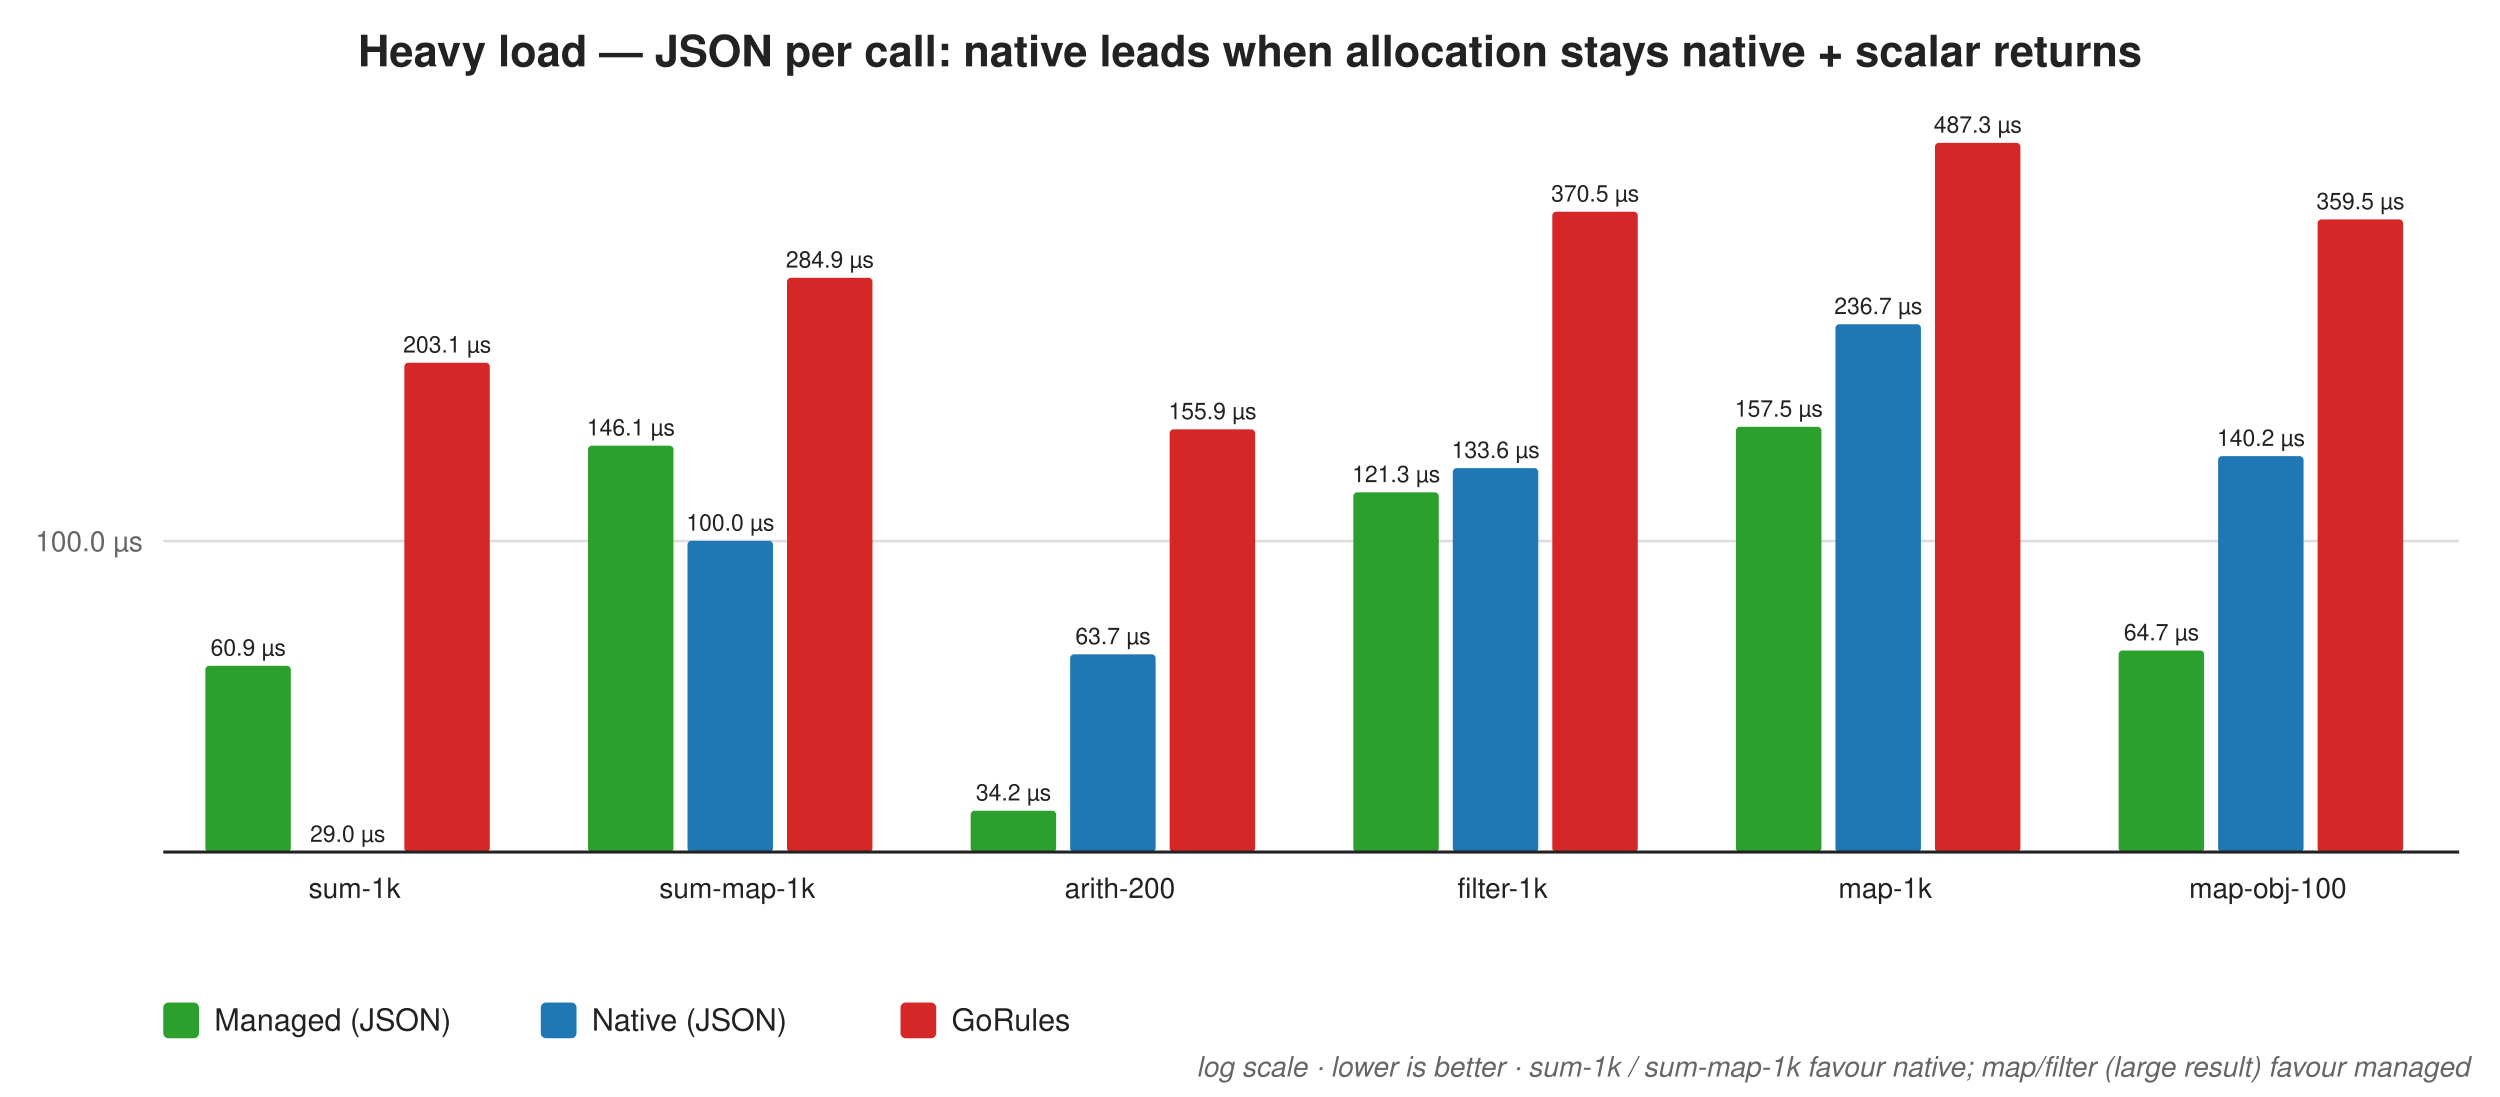
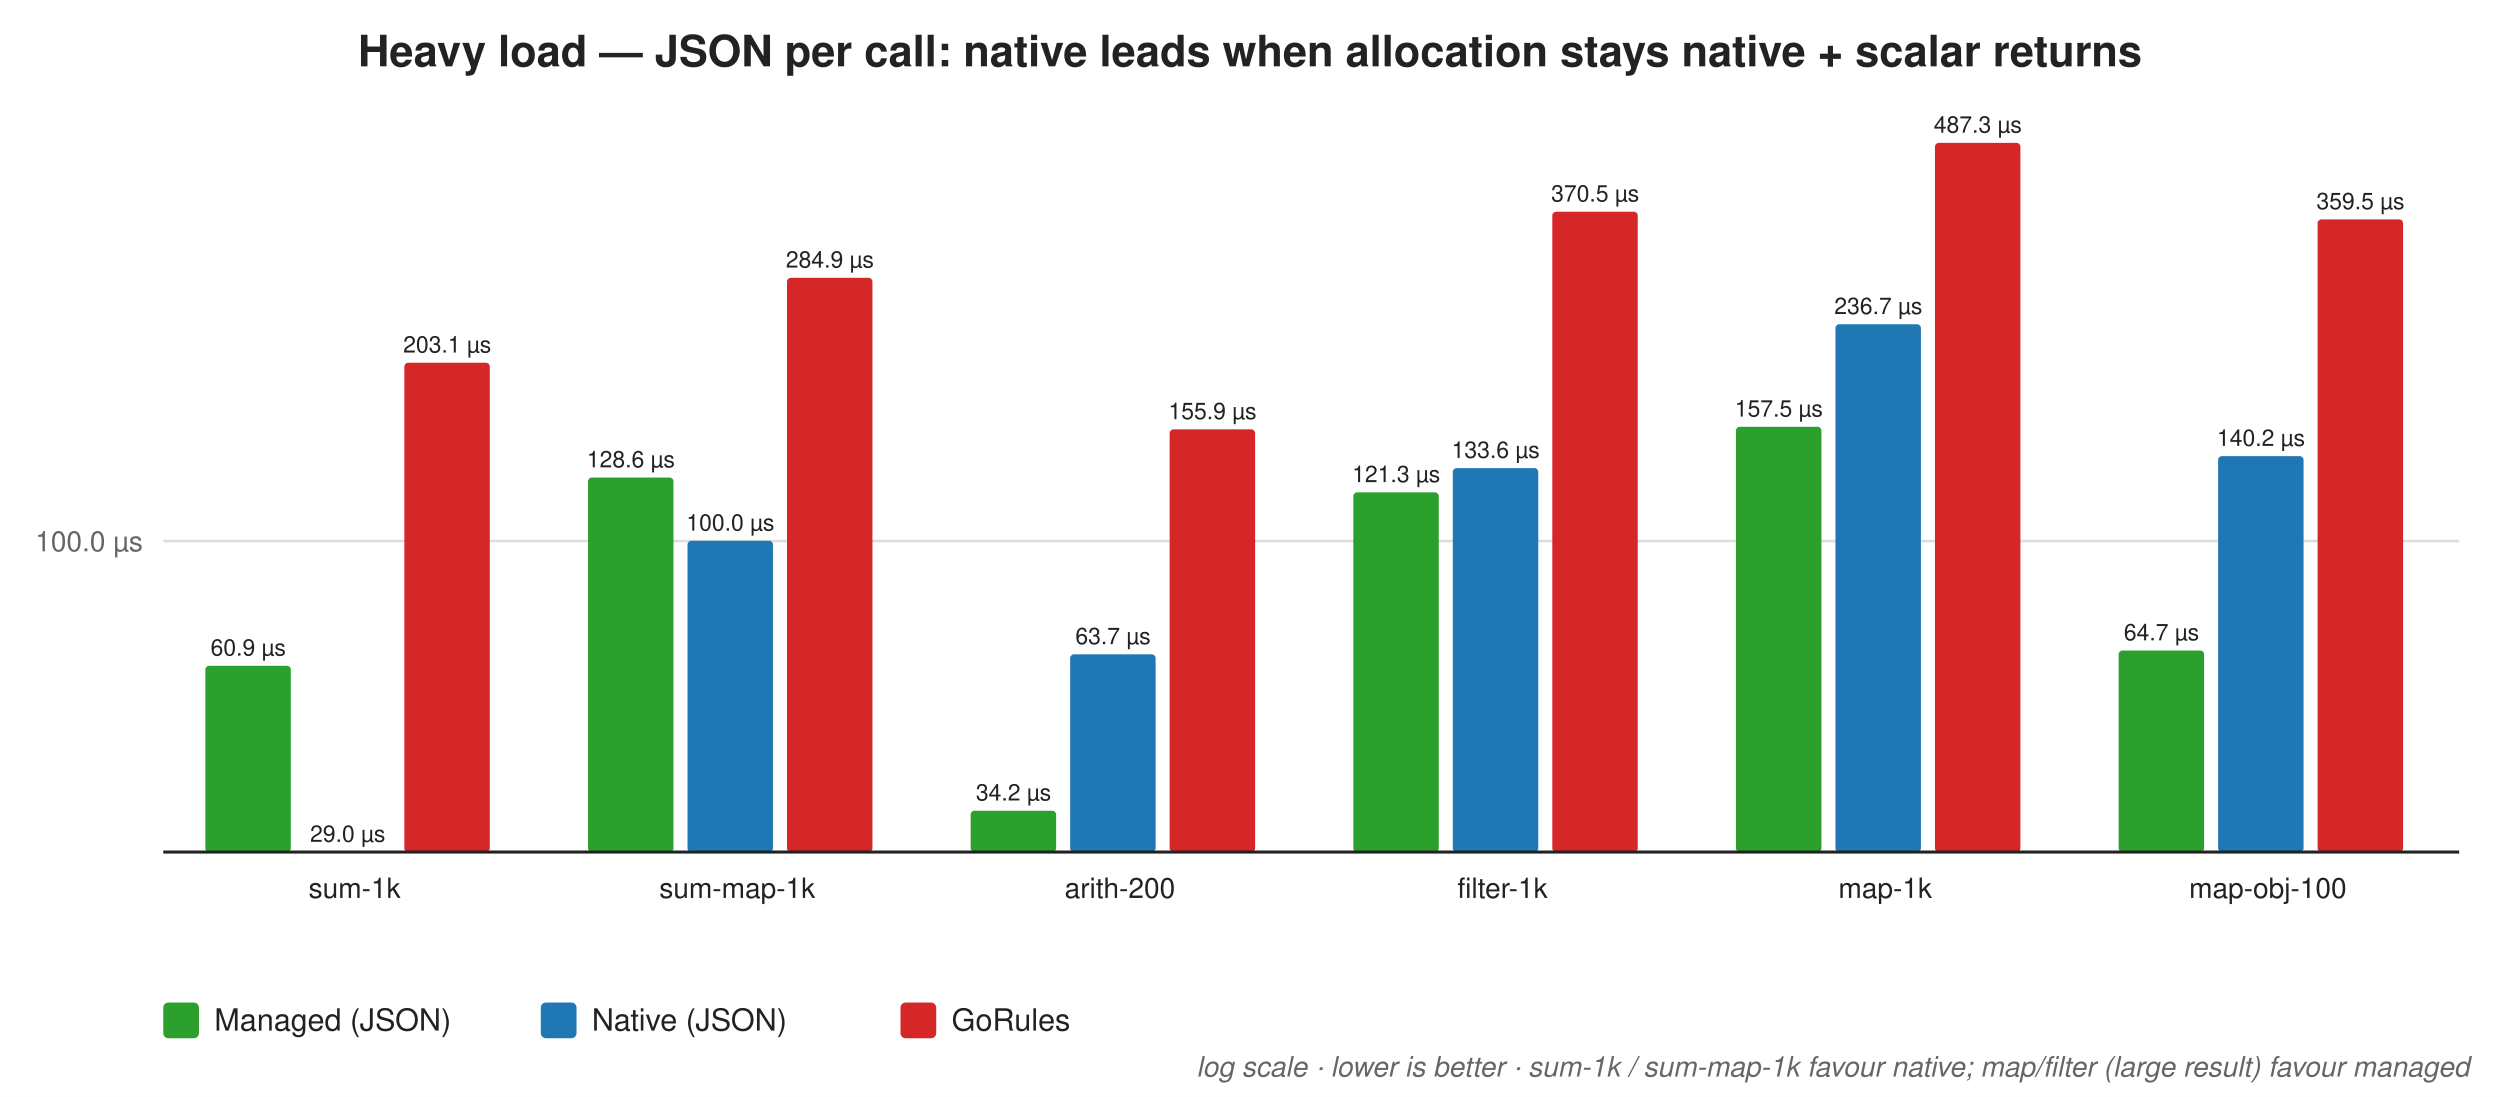
<svg xmlns="http://www.w3.org/2000/svg" width="980" height="430" viewBox="0 0 980 430" font-family="Segoe UI,Helvetica,Arial,sans-serif">
  <rect width="980" height="430" fill="#ffffff" />
  <text x="490" y="26" text-anchor="middle" font-size="17" font-weight="600" fill="#222222">Heavy load — JSON per call: native leads when allocation stays native + scalar returns</text>
  <line x1="64" y1="439.0" x2="964" y2="439.0" stroke="#dddddd" stroke-width="1" />
  <text x="56" y="443.0" text-anchor="end" font-size="11" fill="#666666">10.0 µs</text>
  <line x1="64" y1="212.1" x2="964" y2="212.1" stroke="#dddddd" stroke-width="1" />
  <text x="56" y="216.1" text-anchor="end" font-size="11" fill="#666666">100.0 µs</text>
  <line x1="64" y1="-14.8" x2="964" y2="-14.8" stroke="#dddddd" stroke-width="1" />
  <text x="56" y="-10.8" text-anchor="end" font-size="11" fill="#666666">1.0 ms</text>
  <rect x="80.5" y="261.0" width="33.5" height="73.0" fill="#2ca02c" rx="1.5" />
  <text x="97.3" y="257.0" text-anchor="middle" font-size="9" fill="#222222">60.9 µs</text>
  <rect x="119.5" y="334.0" width="33.5" height="0.0" fill="#1f77b4" rx="1.5" />
  <text x="136.3" y="330.0" text-anchor="middle" font-size="9" fill="#222222">29.0 µs</text>
  <rect x="158.5" y="142.2" width="33.5" height="191.8" fill="#d62728" rx="1.5" />
  <text x="175.3" y="138.2" text-anchor="middle" font-size="9" fill="#222222">203.1 µs</text>
  <text x="139.0" y="352.0" text-anchor="middle" font-size="11" fill="#222222">sum-1k</text>
-   <rect x="230.5" y="174.7" width="33.5" height="159.3" fill="#2ca02c" rx="1.5" />
-   <text x="247.3" y="170.7" text-anchor="middle" font-size="9" fill="#222222">146.1 µs</text>
+   <rect x="230.5" y="187.2" width="33.5" height="146.8" fill="#2ca02c" rx="1.5" />
+   <text x="247.3" y="183.2" text-anchor="middle" font-size="9" fill="#222222">128.6 µs</text>
  <rect x="269.5" y="212.0" width="33.5" height="122.0" fill="#1f77b4" rx="1.5" />
  <text x="286.3" y="208.0" text-anchor="middle" font-size="9" fill="#222222">100.0 µs</text>
  <rect x="308.5" y="108.9" width="33.5" height="225.1" fill="#d62728" rx="1.5" />
  <text x="325.3" y="104.9" text-anchor="middle" font-size="9" fill="#222222">284.9 µs</text>
  <text x="289.0" y="352.0" text-anchor="middle" font-size="11" fill="#222222">sum-map-1k</text>
  <rect x="380.5" y="317.8" width="33.5" height="16.2" fill="#2ca02c" rx="1.5" />
  <text x="397.3" y="313.8" text-anchor="middle" font-size="9" fill="#222222">34.2 µs</text>
  <rect x="419.5" y="256.5" width="33.5" height="77.5" fill="#1f77b4" rx="1.5" />
  <text x="436.3" y="252.5" text-anchor="middle" font-size="9" fill="#222222">63.7 µs</text>
  <rect x="458.5" y="168.3" width="33.5" height="165.7" fill="#d62728" rx="1.5" />
  <text x="475.3" y="164.3" text-anchor="middle" font-size="9" fill="#222222">155.9 µs</text>
  <text x="439.0" y="352.0" text-anchor="middle" font-size="11" fill="#222222">arith-200</text>
  <rect x="530.5" y="193.0" width="33.5" height="141.0" fill="#2ca02c" rx="1.5" />
  <text x="547.3" y="189.0" text-anchor="middle" font-size="9" fill="#222222">121.3 µs</text>
  <rect x="569.5" y="183.5" width="33.5" height="150.5" fill="#1f77b4" rx="1.5" />
  <text x="586.3" y="179.5" text-anchor="middle" font-size="9" fill="#222222">133.6 µs</text>
  <rect x="608.5" y="83.0" width="33.5" height="251.0" fill="#d62728" rx="1.5" />
  <text x="625.3" y="79.0" text-anchor="middle" font-size="9" fill="#222222">370.5 µs</text>
  <text x="589.0" y="352.0" text-anchor="middle" font-size="11" fill="#222222">filter-1k</text>
  <rect x="680.5" y="167.3" width="33.5" height="166.7" fill="#2ca02c" rx="1.5" />
  <text x="697.3" y="163.3" text-anchor="middle" font-size="9" fill="#222222">157.5 µs</text>
  <rect x="719.5" y="127.1" width="33.5" height="206.9" fill="#1f77b4" rx="1.5" />
  <text x="736.3" y="123.1" text-anchor="middle" font-size="9" fill="#222222">236.7 µs</text>
  <rect x="758.5" y="56.0" width="33.5" height="278.0" fill="#d62728" rx="1.5" />
  <text x="775.3" y="52.0" text-anchor="middle" font-size="9" fill="#222222">487.3 µs</text>
  <text x="739.0" y="352.0" text-anchor="middle" font-size="11" fill="#222222">map-1k</text>
  <rect x="830.5" y="255.0" width="33.5" height="79.0" fill="#2ca02c" rx="1.5" />
  <text x="847.3" y="251.0" text-anchor="middle" font-size="9" fill="#222222">64.7 µs</text>
  <rect x="869.5" y="178.8" width="33.5" height="155.2" fill="#1f77b4" rx="1.5" />
  <text x="886.3" y="174.8" text-anchor="middle" font-size="9" fill="#222222">140.2 µs</text>
  <rect x="908.5" y="86.0" width="33.5" height="248.0" fill="#d62728" rx="1.5" />
  <text x="925.3" y="82.0" text-anchor="middle" font-size="9" fill="#222222">359.5 µs</text>
  <text x="889.0" y="352.0" text-anchor="middle" font-size="11" fill="#222222">map-obj-100</text>
  <line x1="64" y1="334" x2="964" y2="334" stroke="#222222" stroke-width="1.2" />
  <rect x="64" y="393" width="14" height="14" fill="#2ca02c" rx="2" />
  <text x="84" y="404" font-size="12" fill="#222222">Managed (JSON)</text>
  <rect x="212" y="393" width="14" height="14" fill="#1f77b4" rx="2" />
  <text x="232" y="404" font-size="12" fill="#222222">Native (JSON)</text>
  <rect x="353" y="393" width="14" height="14" fill="#d62728" rx="2" />
  <text x="373" y="404" font-size="12" fill="#222222">GoRules</text>
  <text x="968" y="422" text-anchor="end" font-size="11" font-style="italic" fill="#666666">log scale · lower is better · sum-1k / sum-map-1k favour native; map/filter (large result) favour managed</text>
</svg>
